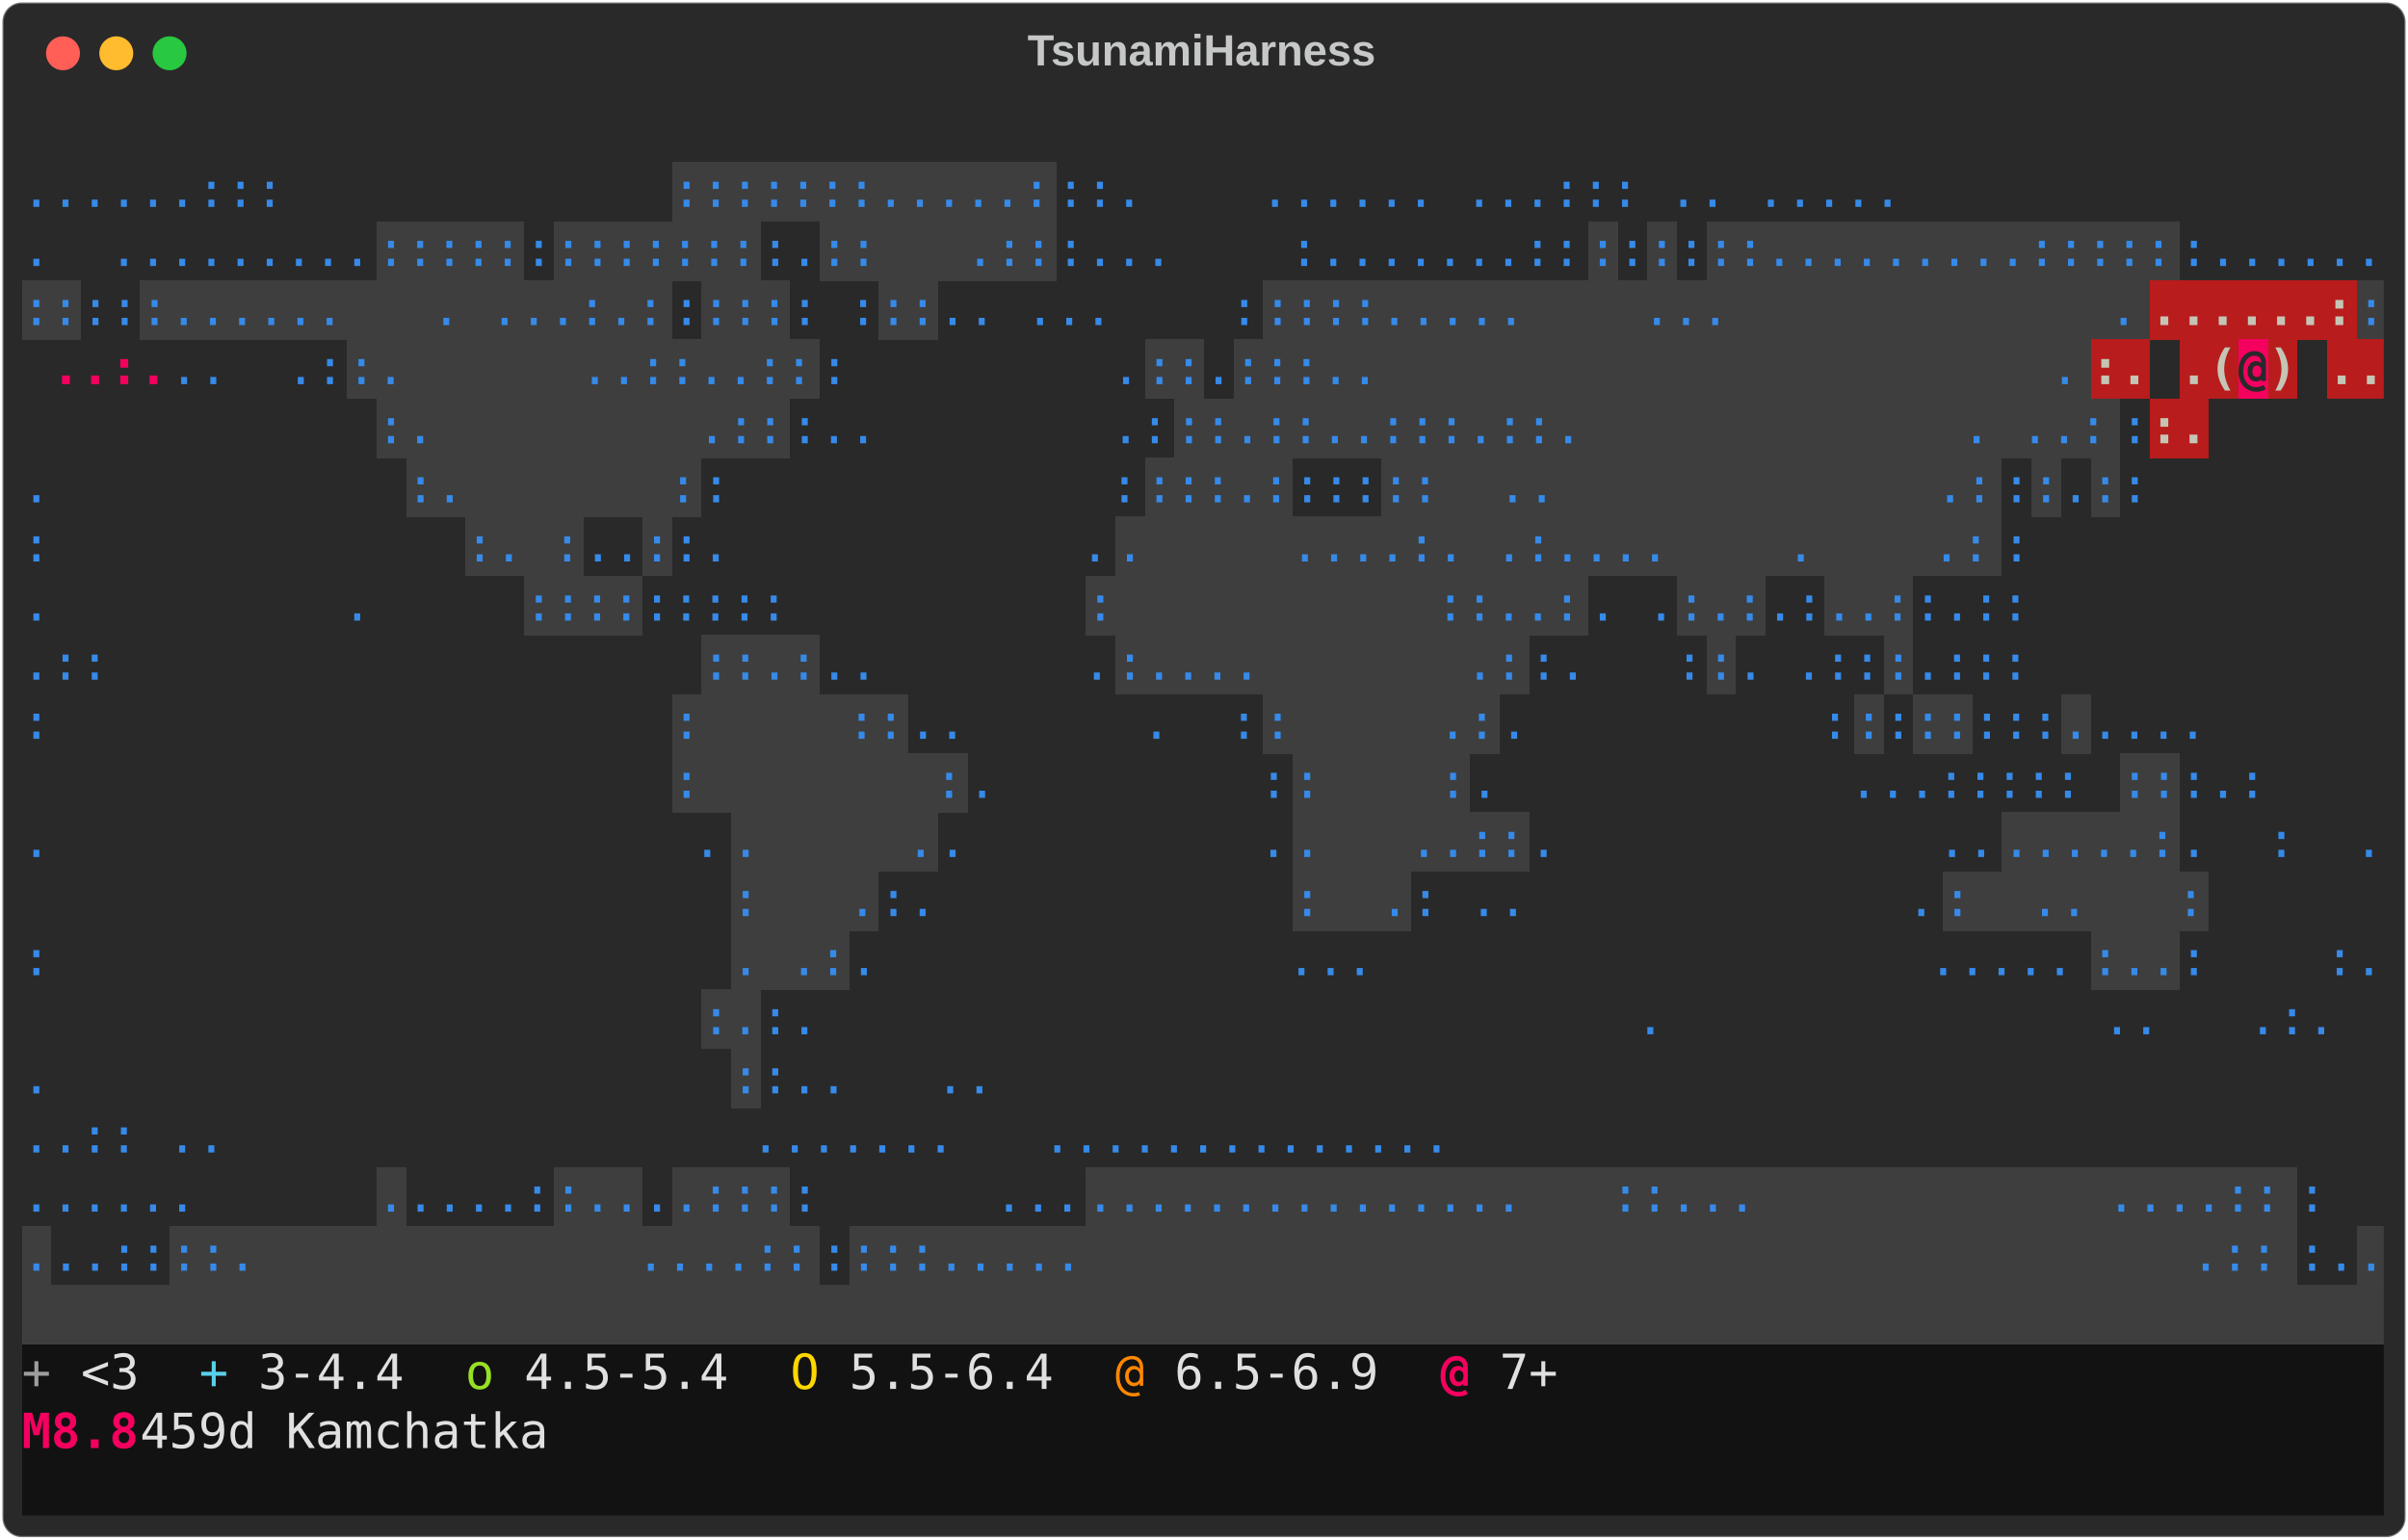
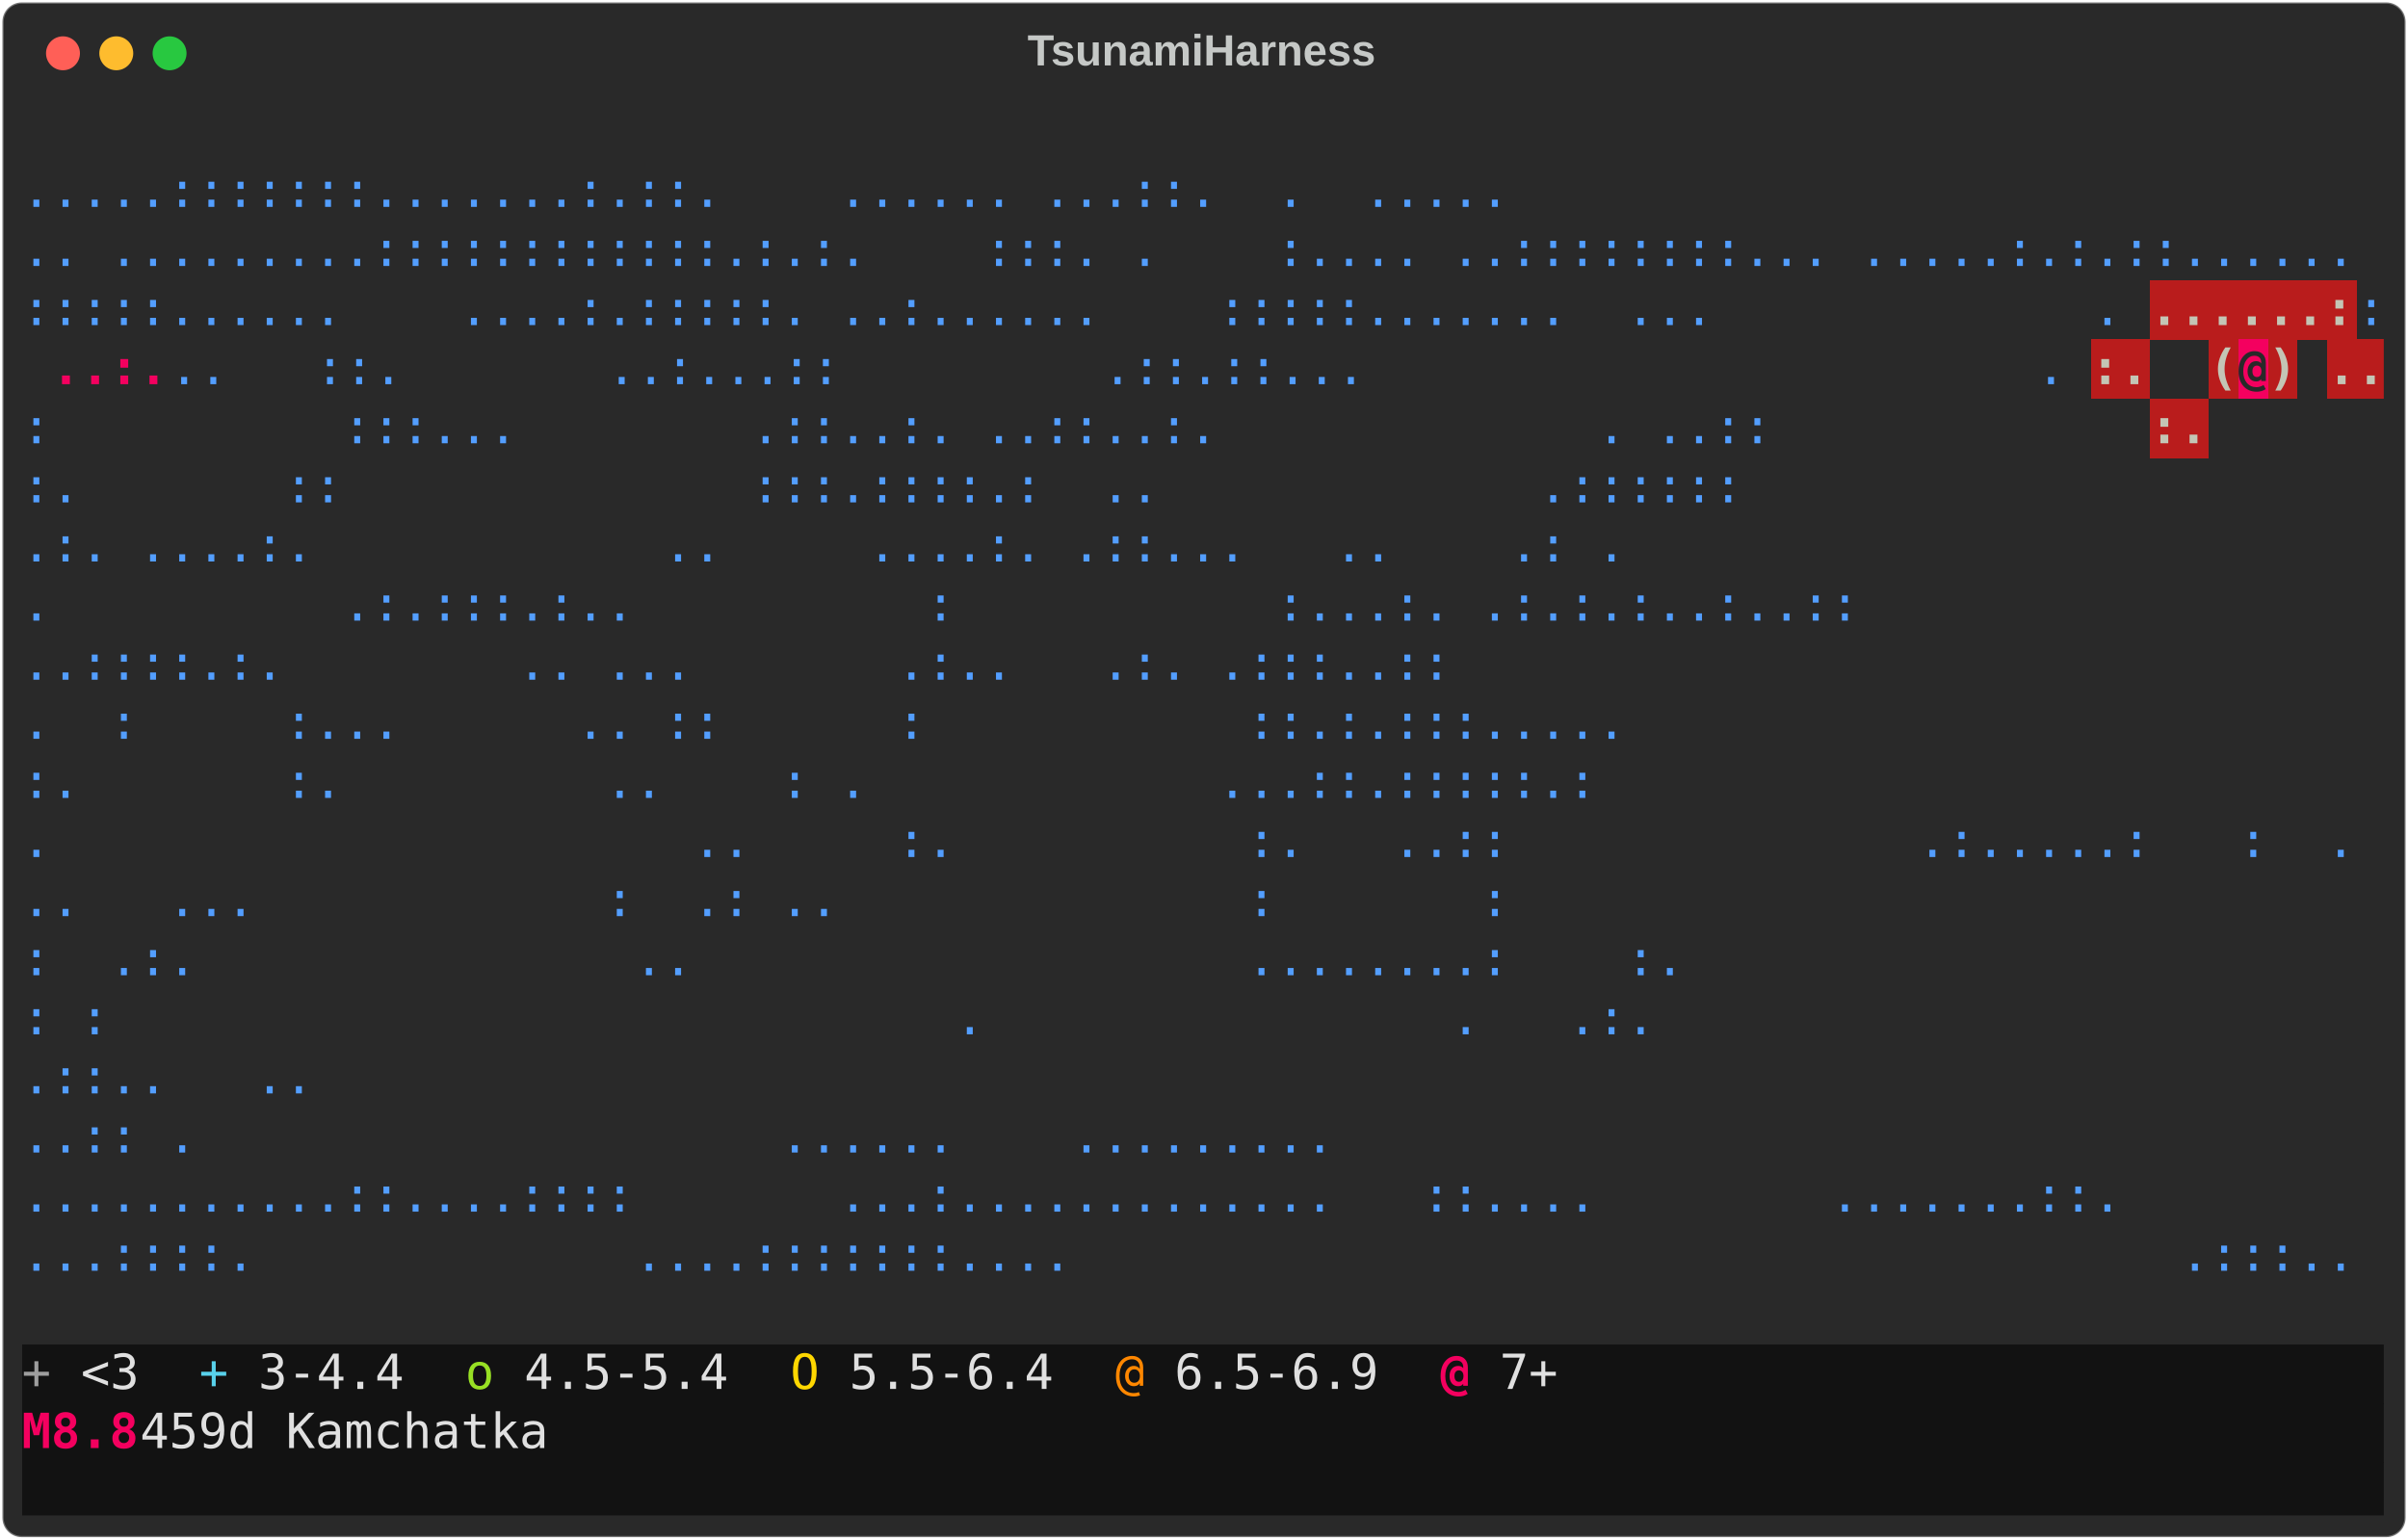
<svg xmlns="http://www.w3.org/2000/svg" class="rich-terminal" viewBox="0 0 994 635.6">
  <style>

    @font-face {
        font-family: "Fira Code";
        src: local("FiraCode-Regular"),
                url("https://cdnjs.cloudflare.com/ajax/libs/firacode/6.2.0/woff2/FiraCode-Regular.woff2") format("woff2"),
                url("https://cdnjs.cloudflare.com/ajax/libs/firacode/6.2.0/woff/FiraCode-Regular.woff") format("woff");
        font-style: normal;
        font-weight: 400;
    }
    @font-face {
        font-family: "Fira Code";
        src: local("FiraCode-Bold"),
                url("https://cdnjs.cloudflare.com/ajax/libs/firacode/6.2.0/woff2/FiraCode-Bold.woff2") format("woff2"),
                url("https://cdnjs.cloudflare.com/ajax/libs/firacode/6.2.0/woff/FiraCode-Bold.woff") format("woff");
        font-style: bold;
        font-weight: 700;
    }

    .terminal-matrix {
        font-family: Fira Code, monospace;
        font-size: 20px;
        line-height: 24.4px;
        font-variant-east-asian: full-width;
    }

    .terminal-title {
        font-size: 18px;
        font-weight: bold;
        font-family: arial;
    }

-     .terminal-r1 { fill: #368ae9 }
+     .terminal-r1 { fill: #539eff }
.terminal-r2 { fill: #c5c8c6 }
.terminal-r3 { fill: #c4c5b5;font-weight: bold }
.terminal-r4 { fill: #f4005f;font-weight: bold }
.terminal-r5 { fill: #292929;font-weight: bold }
.terminal-r6 { fill: #9e9e9e }
.terminal-r7 { fill: #e0e0e0 }
.terminal-r8 { fill: #58d1eb }
.terminal-r9 { fill: #98e024 }
.terminal-r10 { fill: #ffd700 }
.terminal-r11 { fill: #ff8700 }
    </style>
  <defs>
    <clipPath id="terminal-clip-terminal">
      <rect x="0" y="0" width="975.0" height="584.6" />
    </clipPath>
    <clipPath id="terminal-line-0">
      <rect x="0" y="1.5" width="976" height="24.65" />
    </clipPath>
    <clipPath id="terminal-line-1">
      <rect x="0" y="25.9" width="976" height="24.65" />
    </clipPath>
    <clipPath id="terminal-line-2">
      <rect x="0" y="50.3" width="976" height="24.65" />
    </clipPath>
    <clipPath id="terminal-line-3">
      <rect x="0" y="74.7" width="976" height="24.65" />
    </clipPath>
    <clipPath id="terminal-line-4">
      <rect x="0" y="99.1" width="976" height="24.65" />
    </clipPath>
    <clipPath id="terminal-line-5">
      <rect x="0" y="123.5" width="976" height="24.65" />
    </clipPath>
    <clipPath id="terminal-line-6">
      <rect x="0" y="147.9" width="976" height="24.65" />
    </clipPath>
    <clipPath id="terminal-line-7">
      <rect x="0" y="172.3" width="976" height="24.65" />
    </clipPath>
    <clipPath id="terminal-line-8">
      <rect x="0" y="196.7" width="976" height="24.65" />
    </clipPath>
    <clipPath id="terminal-line-9">
      <rect x="0" y="221.1" width="976" height="24.65" />
    </clipPath>
    <clipPath id="terminal-line-10">
      <rect x="0" y="245.5" width="976" height="24.65" />
    </clipPath>
    <clipPath id="terminal-line-11">
      <rect x="0" y="269.9" width="976" height="24.65" />
    </clipPath>
    <clipPath id="terminal-line-12">
      <rect x="0" y="294.3" width="976" height="24.65" />
    </clipPath>
    <clipPath id="terminal-line-13">
      <rect x="0" y="318.7" width="976" height="24.65" />
    </clipPath>
    <clipPath id="terminal-line-14">
      <rect x="0" y="343.1" width="976" height="24.65" />
    </clipPath>
    <clipPath id="terminal-line-15">
      <rect x="0" y="367.5" width="976" height="24.65" />
    </clipPath>
    <clipPath id="terminal-line-16">
      <rect x="0" y="391.9" width="976" height="24.65" />
    </clipPath>
    <clipPath id="terminal-line-17">
      <rect x="0" y="416.3" width="976" height="24.65" />
    </clipPath>
    <clipPath id="terminal-line-18">
      <rect x="0" y="440.7" width="976" height="24.65" />
    </clipPath>
    <clipPath id="terminal-line-19">
      <rect x="0" y="465.1" width="976" height="24.65" />
    </clipPath>
    <clipPath id="terminal-line-20">
      <rect x="0" y="489.5" width="976" height="24.65" />
    </clipPath>
    <clipPath id="terminal-line-21">
      <rect x="0" y="513.9" width="976" height="24.65" />
    </clipPath>
    <clipPath id="terminal-line-22">
      <rect x="0" y="538.3" width="976" height="24.65" />
    </clipPath>
  </defs>
  <rect fill="#292929" stroke="rgba(255,255,255,0.35)" stroke-width="1" x="1" y="1" width="992" height="633.6" rx="8" />
  <text class="terminal-title" fill="#c5c8c6" text-anchor="middle" x="496" y="27">TsunamiHarness</text>
  <g transform="translate(26,22)">
    <circle cx="0" cy="0" r="7" fill="#ff5f57" />
    <circle cx="22" cy="0" r="7" fill="#febc2e" />
    <circle cx="44" cy="0" r="7" fill="#28c840" />
  </g>
  <g transform="translate(9, 41)" clip-path="url(#terminal-clip-terminal)">
-     <rect fill="#3e3e3e" x="268.4" y="25.9" width="158.6" height="24.65" shape-rendering="crispEdges" />
-     <rect fill="#3e3e3e" x="146.4" y="50.3" width="61" height="24.65" shape-rendering="crispEdges" />
-     <rect fill="#3e3e3e" x="219.6" y="50.3" width="85.4" height="24.65" shape-rendering="crispEdges" />
-     <rect fill="#3e3e3e" x="329.4" y="50.3" width="97.6" height="24.65" shape-rendering="crispEdges" />
-     <rect fill="#3e3e3e" x="646.6" y="50.3" width="12.2" height="24.65" shape-rendering="crispEdges" />
-     <rect fill="#3e3e3e" x="671" y="50.3" width="12.2" height="24.65" shape-rendering="crispEdges" />
-     <rect fill="#3e3e3e" x="695.4" y="50.3" width="195.2" height="24.65" shape-rendering="crispEdges" />
-     <rect fill="#3e3e3e" x="0" y="74.7" width="24.4" height="24.65" shape-rendering="crispEdges" />
-     <rect fill="#3e3e3e" x="48.8" y="74.7" width="219.6" height="24.65" shape-rendering="crispEdges" />
-     <rect fill="#3e3e3e" x="280.6" y="74.7" width="36.6" height="24.65" shape-rendering="crispEdges" />
-     <rect fill="#3e3e3e" x="353.8" y="74.7" width="24.4" height="24.65" shape-rendering="crispEdges" />
-     <rect fill="#3e3e3e" x="512.4" y="74.7" width="366" height="24.65" shape-rendering="crispEdges" />
    <rect fill="#b91c1c" x="878.4" y="74.7" width="85.4" height="24.65" shape-rendering="crispEdges" />
-     <rect fill="#3e3e3e" x="963.8" y="74.7" width="12.2" height="24.65" shape-rendering="crispEdges" />
-     <rect fill="#3e3e3e" x="134.2" y="99.1" width="195.2" height="24.65" shape-rendering="crispEdges" />
-     <rect fill="#3e3e3e" x="463.6" y="99.1" width="24.4" height="24.65" shape-rendering="crispEdges" />
-     <rect fill="#3e3e3e" x="500.2" y="99.1" width="353.8" height="24.65" shape-rendering="crispEdges" />
    <rect fill="#b91c1c" x="854" y="99.1" width="24.4" height="24.65" shape-rendering="crispEdges" />
-     <rect fill="#b91c1c" x="890.6" y="99.1" width="24.4" height="24.65" shape-rendering="crispEdges" />
+     <rect fill="#b91c1c" x="902.8" y="99.1" width="12.2" height="24.65" shape-rendering="crispEdges" />
    <rect fill="#f4005f" x="915" y="99.1" width="12.2" height="24.65" shape-rendering="crispEdges" />
    <rect fill="#b91c1c" x="927.2" y="99.1" width="12.2" height="24.65" shape-rendering="crispEdges" />
    <rect fill="#b91c1c" x="951.6" y="99.1" width="24.4" height="24.65" shape-rendering="crispEdges" />
-     <rect fill="#3e3e3e" x="146.4" y="123.5" width="170.8" height="24.65" shape-rendering="crispEdges" />
-     <rect fill="#3e3e3e" x="475.8" y="123.5" width="390.4" height="24.65" shape-rendering="crispEdges" />
    <rect fill="#b91c1c" x="878.4" y="123.5" width="24.4" height="24.65" shape-rendering="crispEdges" />
-     <rect fill="#3e3e3e" x="158.6" y="147.9" width="122" height="24.65" shape-rendering="crispEdges" />
-     <rect fill="#3e3e3e" x="463.6" y="147.9" width="61" height="24.65" shape-rendering="crispEdges" />
-     <rect fill="#3e3e3e" x="561.2" y="147.9" width="256.2" height="24.65" shape-rendering="crispEdges" />
-     <rect fill="#3e3e3e" x="829.6" y="147.9" width="12.2" height="24.65" shape-rendering="crispEdges" />
-     <rect fill="#3e3e3e" x="854" y="147.9" width="12.2" height="24.65" shape-rendering="crispEdges" />
-     <rect fill="#3e3e3e" x="183" y="172.3" width="48.8" height="24.65" shape-rendering="crispEdges" />
-     <rect fill="#3e3e3e" x="256.2" y="172.3" width="12.2" height="24.65" shape-rendering="crispEdges" />
-     <rect fill="#3e3e3e" x="451.4" y="172.3" width="366" height="24.65" shape-rendering="crispEdges" />
-     <rect fill="#3e3e3e" x="207.4" y="196.7" width="48.8" height="24.65" shape-rendering="crispEdges" />
-     <rect fill="#3e3e3e" x="439.2" y="196.7" width="207.4" height="24.65" shape-rendering="crispEdges" />
-     <rect fill="#3e3e3e" x="683.2" y="196.7" width="36.6" height="24.65" shape-rendering="crispEdges" />
-     <rect fill="#3e3e3e" x="744.2" y="196.7" width="36.6" height="24.65" shape-rendering="crispEdges" />
-     <rect fill="#3e3e3e" x="280.6" y="221.1" width="48.8" height="24.65" shape-rendering="crispEdges" />
-     <rect fill="#3e3e3e" x="451.4" y="221.1" width="170.8" height="24.65" shape-rendering="crispEdges" />
-     <rect fill="#3e3e3e" x="695.4" y="221.1" width="12.2" height="24.65" shape-rendering="crispEdges" />
-     <rect fill="#3e3e3e" x="768.6" y="221.1" width="12.2" height="24.65" shape-rendering="crispEdges" />
-     <rect fill="#3e3e3e" x="268.4" y="245.5" width="97.6" height="24.65" shape-rendering="crispEdges" />
-     <rect fill="#3e3e3e" x="512.4" y="245.5" width="97.6" height="24.65" shape-rendering="crispEdges" />
-     <rect fill="#3e3e3e" x="756.4" y="245.5" width="12.2" height="24.65" shape-rendering="crispEdges" />
-     <rect fill="#3e3e3e" x="780.8" y="245.5" width="24.4" height="24.65" shape-rendering="crispEdges" />
-     <rect fill="#3e3e3e" x="841.8" y="245.5" width="12.2" height="24.65" shape-rendering="crispEdges" />
-     <rect fill="#3e3e3e" x="268.4" y="269.9" width="122" height="24.65" shape-rendering="crispEdges" />
-     <rect fill="#3e3e3e" x="524.6" y="269.9" width="73.2" height="24.65" shape-rendering="crispEdges" />
-     <rect fill="#3e3e3e" x="866.2" y="269.9" width="24.4" height="24.65" shape-rendering="crispEdges" />
-     <rect fill="#3e3e3e" x="292.8" y="294.3" width="85.4" height="24.65" shape-rendering="crispEdges" />
-     <rect fill="#3e3e3e" x="524.6" y="294.3" width="97.6" height="24.65" shape-rendering="crispEdges" />
-     <rect fill="#3e3e3e" x="817.4" y="294.3" width="73.2" height="24.65" shape-rendering="crispEdges" />
-     <rect fill="#3e3e3e" x="292.8" y="318.7" width="61" height="24.65" shape-rendering="crispEdges" />
-     <rect fill="#3e3e3e" x="524.6" y="318.7" width="48.8" height="24.65" shape-rendering="crispEdges" />
-     <rect fill="#3e3e3e" x="793" y="318.7" width="109.8" height="24.65" shape-rendering="crispEdges" />
-     <rect fill="#3e3e3e" x="292.8" y="343.1" width="48.8" height="24.65" shape-rendering="crispEdges" />
-     <rect fill="#3e3e3e" x="854" y="343.1" width="36.6" height="24.65" shape-rendering="crispEdges" />
-     <rect fill="#3e3e3e" x="280.6" y="367.5" width="24.4" height="24.65" shape-rendering="crispEdges" />
-     <rect fill="#3e3e3e" x="292.8" y="391.9" width="12.2" height="24.65" shape-rendering="crispEdges" />
-     <rect fill="#3e3e3e" x="146.4" y="440.7" width="12.2" height="24.65" shape-rendering="crispEdges" />
-     <rect fill="#3e3e3e" x="219.6" y="440.7" width="36.6" height="24.65" shape-rendering="crispEdges" />
-     <rect fill="#3e3e3e" x="268.4" y="440.7" width="48.8" height="24.65" shape-rendering="crispEdges" />
-     <rect fill="#3e3e3e" x="439.2" y="440.7" width="500.2" height="24.65" shape-rendering="crispEdges" />
-     <rect fill="#3e3e3e" x="0" y="465.1" width="12.2" height="24.65" shape-rendering="crispEdges" />
-     <rect fill="#3e3e3e" x="61" y="465.1" width="268.4" height="24.65" shape-rendering="crispEdges" />
-     <rect fill="#3e3e3e" x="341.6" y="465.1" width="597.8" height="24.65" shape-rendering="crispEdges" />
-     <rect fill="#3e3e3e" x="963.8" y="465.1" width="12.2" height="24.65" shape-rendering="crispEdges" />
-     <rect fill="#3e3e3e" x="0" y="489.5" width="976" height="24.65" shape-rendering="crispEdges" />
    <rect fill="#121212" x="0" y="513.9" width="24.4" height="24.65" shape-rendering="crispEdges" />
    <rect fill="#121212" x="24.4" y="513.9" width="48.8" height="24.65" shape-rendering="crispEdges" />
    <rect fill="#121212" x="73.2" y="513.9" width="24.4" height="24.65" shape-rendering="crispEdges" />
    <rect fill="#121212" x="97.6" y="513.9" width="85.4" height="24.65" shape-rendering="crispEdges" />
    <rect fill="#121212" x="183" y="513.9" width="24.4" height="24.65" shape-rendering="crispEdges" />
    <rect fill="#121212" x="207.4" y="513.9" width="109.8" height="24.65" shape-rendering="crispEdges" />
    <rect fill="#121212" x="317.2" y="513.9" width="24.4" height="24.65" shape-rendering="crispEdges" />
    <rect fill="#121212" x="341.6" y="513.9" width="109.8" height="24.65" shape-rendering="crispEdges" />
    <rect fill="#121212" x="451.4" y="513.9" width="24.4" height="24.65" shape-rendering="crispEdges" />
    <rect fill="#121212" x="475.8" y="513.9" width="109.8" height="24.65" shape-rendering="crispEdges" />
    <rect fill="#121212" x="585.6" y="513.9" width="24.4" height="24.65" shape-rendering="crispEdges" />
    <rect fill="#121212" x="610" y="513.9" width="366" height="24.65" shape-rendering="crispEdges" />
    <rect fill="#121212" x="0" y="538.3" width="48.8" height="24.65" shape-rendering="crispEdges" />
    <rect fill="#121212" x="48.8" y="538.3" width="927.2" height="24.65" shape-rendering="crispEdges" />
    <rect fill="#121212" x="0" y="562.7" width="976" height="24.65" shape-rendering="crispEdges" />
    <g class="terminal-matrix">
      <text class="terminal-r2" x="976" y="20" textLength="12.2" clip-path="url(#terminal-line-0)">
</text>
-       <text class="terminal-r1" x="0" y="44.4" textLength="268.4" clip-path="url(#terminal-line-1)">             ......:::</text>
-       <text class="terminal-r1" x="268.4" y="44.4" textLength="158.6" clip-path="url(#terminal-line-1)">:::::::.....:</text>
-       <text class="terminal-r1" x="427" y="44.4" textLength="549" clip-path="url(#terminal-line-1)">::.    ...... ...::: .. .....                </text>
+       <text class="terminal-r1" x="0" y="44.4" textLength="976" clip-path="url(#terminal-line-1)">              .....:::::::.......:.::.    ...... ...::.  .  .....               </text>
      <text class="terminal-r2" x="976" y="44.4" textLength="12.2" clip-path="url(#terminal-line-1)">
</text>
-       <text class="terminal-r1" x="0" y="68.8" textLength="146.4" clip-path="url(#terminal-line-2)">.  .........</text>
-       <text class="terminal-r1" x="146.4" y="68.8" textLength="61" clip-path="url(#terminal-line-2)">:::::</text>
-       <text class="terminal-r1" x="207.4" y="68.8" textLength="12.2" clip-path="url(#terminal-line-2)">:</text>
-       <text class="terminal-r1" x="219.6" y="68.8" textLength="85.4" clip-path="url(#terminal-line-2)">:::::::</text>
-       <text class="terminal-r1" x="305" y="68.8" textLength="24.4" clip-path="url(#terminal-line-2)">:.</text>
-       <text class="terminal-r1" x="329.4" y="68.8" textLength="97.6" clip-path="url(#terminal-line-2)">::   .::</text>
-       <text class="terminal-r1" x="427" y="68.8" textLength="219.6" clip-path="url(#terminal-line-2)">:...    :.......::</text>
-       <text class="terminal-r1" x="646.6" y="68.8" textLength="12.2" clip-path="url(#terminal-line-2)">:</text>
-       <text class="terminal-r1" x="658.8" y="68.8" textLength="12.2" clip-path="url(#terminal-line-2)">:</text>
-       <text class="terminal-r1" x="671" y="68.8" textLength="12.2" clip-path="url(#terminal-line-2)">:</text>
-       <text class="terminal-r1" x="683.2" y="68.8" textLength="12.2" clip-path="url(#terminal-line-2)">:</text>
-       <text class="terminal-r1" x="695.4" y="68.8" textLength="195.2" clip-path="url(#terminal-line-2)">::.........:::::</text>
-       <text class="terminal-r1" x="890.6" y="68.8" textLength="85.4" clip-path="url(#terminal-line-2)">:......</text>
+       <text class="terminal-r1" x="0" y="68.8" textLength="976" clip-path="url(#terminal-line-2)">.. .........::::::::::::.:.:.    :::. .    :.... ..::::::::... .....:.:.::......</text>
      <text class="terminal-r2" x="976" y="68.8" textLength="12.2" clip-path="url(#terminal-line-2)">
</text>
-       <text class="terminal-r1" x="0" y="93.2" textLength="24.4" clip-path="url(#terminal-line-3)">::</text>
-       <text class="terminal-r1" x="24.4" y="93.2" textLength="24.4" clip-path="url(#terminal-line-3)">::</text>
-       <text class="terminal-r1" x="48.8" y="93.2" textLength="219.6" clip-path="url(#terminal-line-3)">:......   . ...:.:</text>
-       <text class="terminal-r1" x="268.4" y="93.2" textLength="12.2" clip-path="url(#terminal-line-3)">:</text>
-       <text class="terminal-r1" x="280.6" y="93.2" textLength="36.6" clip-path="url(#terminal-line-3)">:::</text>
-       <text class="terminal-r1" x="317.2" y="93.2" textLength="36.6" clip-path="url(#terminal-line-3)">: :</text>
-       <text class="terminal-r1" x="353.8" y="93.2" textLength="24.4" clip-path="url(#terminal-line-3)">::</text>
-       <text class="terminal-r1" x="378.2" y="93.2" textLength="134.2" clip-path="url(#terminal-line-3)">.. ...    :</text>
-       <text class="terminal-r1" x="512.4" y="93.2" textLength="366" clip-path="url(#terminal-line-3)">::::.....    ...             .</text>
+       <text class="terminal-r1" x="0" y="93.2" textLength="878.4" clip-path="url(#terminal-line-3)">:::::......    ....:.:::::. ..:......    :::::.......  ...             .</text>
      <text class="terminal-r3" x="878.4" y="93.2" textLength="85.4" clip-path="url(#terminal-line-3)">......:</text>
      <text class="terminal-r1" x="963.8" y="93.2" textLength="12.2" clip-path="url(#terminal-line-3)">:</text>
      <text class="terminal-r2" x="976" y="93.2" textLength="12.2" clip-path="url(#terminal-line-3)">
</text>
      <text class="terminal-r4" x="12.2" y="117.6" textLength="48.8" clip-path="url(#terminal-line-4)">..:.</text>
-       <text class="terminal-r1" x="61" y="117.6" textLength="73.2" clip-path="url(#terminal-line-4)">..  .:</text>
-       <text class="terminal-r1" x="134.2" y="117.6" textLength="195.2" clip-path="url(#terminal-line-4)">:.      ..::..::</text>
-       <text class="terminal-r1" x="329.4" y="117.6" textLength="134.2" clip-path="url(#terminal-line-4)">:         .</text>
-       <text class="terminal-r1" x="463.6" y="117.6" textLength="24.4" clip-path="url(#terminal-line-4)">::</text>
-       <text class="terminal-r1" x="488" y="117.6" textLength="12.2" clip-path="url(#terminal-line-4)">.</text>
-       <text class="terminal-r1" x="500.2" y="117.6" textLength="353.8" clip-path="url(#terminal-line-4)">:::..                       .</text>
+       <text class="terminal-r1" x="61" y="117.6" textLength="793" clip-path="url(#terminal-line-4)">..   ::.       ..:...::         .::.::...                       .</text>
      <text class="terminal-r3" x="854" y="117.6" textLength="24.4" clip-path="url(#terminal-line-4)">:.</text>
-       <text class="terminal-r3" x="890.6" y="117.6" textLength="24.4" clip-path="url(#terminal-line-4)">.(</text>
+       <text class="terminal-r3" x="902.8" y="117.6" textLength="12.2" clip-path="url(#terminal-line-4)">(</text>
      <text class="terminal-r5" x="915" y="117.6" textLength="12.2" clip-path="url(#terminal-line-4)">@</text>
      <text class="terminal-r3" x="927.2" y="117.6" textLength="12.2" clip-path="url(#terminal-line-4)">)</text>
      <text class="terminal-r3" x="951.6" y="117.6" textLength="24.4" clip-path="url(#terminal-line-4)">..</text>
      <text class="terminal-r2" x="976" y="117.6" textLength="12.2" clip-path="url(#terminal-line-4)">
</text>
-       <text class="terminal-r1" x="146.4" y="142" textLength="170.8" clip-path="url(#terminal-line-5)">:.         .::</text>
-       <text class="terminal-r1" x="317.2" y="142" textLength="158.6" clip-path="url(#terminal-line-5)">:..        .:</text>
-       <text class="terminal-r1" x="475.8" y="142" textLength="390.4" clip-path="url(#terminal-line-5)">::.::..:::.::.             . ..:</text>
-       <text class="terminal-r1" x="866.2" y="142" textLength="12.2" clip-path="url(#terminal-line-5)">:</text>
+       <text class="terminal-r1" x="0" y="142" textLength="878.4" clip-path="url(#terminal-line-5)">            :          :::...        .::..:. ..::..:.             . ..::</text>
      <text class="terminal-r3" x="878.4" y="142" textLength="24.4" clip-path="url(#terminal-line-5)">:.</text>
      <text class="terminal-r2" x="976" y="142" textLength="12.2" clip-path="url(#terminal-line-5)">
</text>
-       <text class="terminal-r1" x="0" y="166.4" textLength="158.6" clip-path="url(#terminal-line-6)">            .</text>
-       <text class="terminal-r1" x="158.6" y="166.4" textLength="122" clip-path="url(#terminal-line-6)">:.       :</text>
-       <text class="terminal-r1" x="280.6" y="166.4" textLength="183" clip-path="url(#terminal-line-6)">:             :</text>
-       <text class="terminal-r1" x="463.6" y="166.4" textLength="61" clip-path="url(#terminal-line-6)">:::.:</text>
-       <text class="terminal-r1" x="524.6" y="166.4" textLength="36.6" clip-path="url(#terminal-line-6)">:::</text>
-       <text class="terminal-r1" x="561.2" y="166.4" textLength="256.2" clip-path="url(#terminal-line-6)">::  ..             .:</text>
-       <text class="terminal-r1" x="817.4" y="166.4" textLength="12.2" clip-path="url(#terminal-line-6)">:</text>
-       <text class="terminal-r1" x="829.6" y="166.4" textLength="12.2" clip-path="url(#terminal-line-6)">:</text>
-       <text class="terminal-r1" x="841.8" y="166.4" textLength="12.2" clip-path="url(#terminal-line-6)">.</text>
-       <text class="terminal-r1" x="854" y="166.4" textLength="12.2" clip-path="url(#terminal-line-6)">:</text>
-       <text class="terminal-r1" x="866.2" y="166.4" textLength="109.8" clip-path="url(#terminal-line-6)">:        </text>
+       <text class="terminal-r1" x="0" y="166.4" textLength="976" clip-path="url(#terminal-line-6)">             :.       ::              :::.::::.:  ..             .::::::        </text>
      <text class="terminal-r2" x="976" y="166.4" textLength="12.2" clip-path="url(#terminal-line-6)">
</text>
-       <text class="terminal-r1" x="0" y="190.8" textLength="183" clip-path="url(#terminal-line-7)">              :</text>
-       <text class="terminal-r1" x="183" y="190.8" textLength="48.8" clip-path="url(#terminal-line-7)">:. :</text>
-       <text class="terminal-r1" x="231.8" y="190.8" textLength="24.4" clip-path="url(#terminal-line-7)">..</text>
-       <text class="terminal-r1" x="256.2" y="190.8" textLength="12.2" clip-path="url(#terminal-line-7)">:</text>
-       <text class="terminal-r1" x="268.4" y="190.8" textLength="183" clip-path="url(#terminal-line-7)">:.            .</text>
-       <text class="terminal-r1" x="451.4" y="190.8" textLength="366" clip-path="url(#terminal-line-7)">.     ....:. .:....    .    .:</text>
-       <text class="terminal-r1" x="817.4" y="190.8" textLength="158.6" clip-path="url(#terminal-line-7)"> :           </text>
+       <text class="terminal-r1" x="0" y="190.8" textLength="976" clip-path="url(#terminal-line-7)">              .:. ....:.            ..     ....:. .::...   ..    .: .           </text>
      <text class="terminal-r2" x="976" y="190.8" textLength="12.2" clip-path="url(#terminal-line-7)">
</text>
-       <text class="terminal-r1" x="0" y="215.2" textLength="207.4" clip-path="url(#terminal-line-8)">     .          .</text>
-       <text class="terminal-r1" x="207.4" y="215.2" textLength="48.8" clip-path="url(#terminal-line-8)">::::</text>
-       <text class="terminal-r1" x="256.2" y="215.2" textLength="183" clip-path="url(#terminal-line-8)">:::::          </text>
-       <text class="terminal-r1" x="439.2" y="215.2" textLength="207.4" clip-path="url(#terminal-line-8)">:           ::..:</text>
-       <text class="terminal-r1" x="646.6" y="215.2" textLength="36.6" clip-path="url(#terminal-line-8)">. .</text>
-       <text class="terminal-r1" x="683.2" y="215.2" textLength="36.6" clip-path="url(#terminal-line-8)">:.:</text>
-       <text class="terminal-r1" x="719.8" y="215.2" textLength="24.4" clip-path="url(#terminal-line-8)">.:</text>
-       <text class="terminal-r1" x="744.2" y="215.2" textLength="36.6" clip-path="url(#terminal-line-8)">..:</text>
-       <text class="terminal-r1" x="780.8" y="215.2" textLength="195.2" clip-path="url(#terminal-line-8)">:.::            </text>
+       <text class="terminal-r1" x="0" y="215.2" textLength="976" clip-path="url(#terminal-line-8)">     .          .:.:::.:..          :           :...:. .:.:.:..:..::            </text>
      <text class="terminal-r2" x="976" y="215.2" textLength="12.2" clip-path="url(#terminal-line-8)">
</text>
-       <text class="terminal-r1" x="0" y="239.6" textLength="280.6" clip-path="url(#terminal-line-9)">                    .::</text>
-       <text class="terminal-r1" x="280.6" y="239.6" textLength="48.8" clip-path="url(#terminal-line-9)">::.:</text>
-       <text class="terminal-r1" x="329.4" y="239.6" textLength="122" clip-path="url(#terminal-line-9)">..       .</text>
-       <text class="terminal-r1" x="451.4" y="239.6" textLength="170.8" clip-path="url(#terminal-line-9)">:....       .:</text>
-       <text class="terminal-r1" x="622.2" y="239.6" textLength="73.2" clip-path="url(#terminal-line-9)">:.   :</text>
-       <text class="terminal-r1" x="695.4" y="239.6" textLength="12.2" clip-path="url(#terminal-line-9)">:</text>
-       <text class="terminal-r1" x="707.6" y="239.6" textLength="61" clip-path="url(#terminal-line-9)">. .::</text>
-       <text class="terminal-r1" x="768.6" y="239.6" textLength="12.2" clip-path="url(#terminal-line-9)">:</text>
-       <text class="terminal-r1" x="780.8" y="239.6" textLength="195.2" clip-path="url(#terminal-line-9)">.:::            </text>
+       <text class="terminal-r1" x="0" y="239.6" textLength="976" clip-path="url(#terminal-line-9)">                   ..::::.:.        .. ...       .:..   .:. .:::..::            </text>
      <text class="terminal-r2" x="976" y="239.6" textLength="12.2" clip-path="url(#terminal-line-9)">
</text>
-       <text class="terminal-r1" x="0" y="264" textLength="268.4" clip-path="url(#terminal-line-10)">                   :  </text>
-       <text class="terminal-r1" x="268.4" y="264" textLength="97.6" clip-path="url(#terminal-line-10)">:     ::</text>
-       <text class="terminal-r1" x="366" y="264" textLength="146.4" clip-path="url(#terminal-line-10)">..      .  :</text>
-       <text class="terminal-r1" x="512.4" y="264" textLength="97.6" clip-path="url(#terminal-line-10)">:     .:</text>
-       <text class="terminal-r1" x="610" y="264" textLength="146.4" clip-path="url(#terminal-line-10)">.          :</text>
-       <text class="terminal-r1" x="756.4" y="264" textLength="12.2" clip-path="url(#terminal-line-10)">:</text>
-       <text class="terminal-r1" x="768.6" y="264" textLength="12.2" clip-path="url(#terminal-line-10)">:</text>
-       <text class="terminal-r1" x="780.8" y="264" textLength="24.4" clip-path="url(#terminal-line-10)">::</text>
-       <text class="terminal-r1" x="805.2" y="264" textLength="36.6" clip-path="url(#terminal-line-10)">:::</text>
-       <text class="terminal-r1" x="841.8" y="264" textLength="12.2" clip-path="url(#terminal-line-10)">.</text>
-       <text class="terminal-r1" x="854" y="264" textLength="122" clip-path="url(#terminal-line-10)">....      </text>
+       <text class="terminal-r1" x="0" y="264" textLength="976" clip-path="url(#terminal-line-10)">                   .  :     :...      .. ::      :           ::.:.:::.....      </text>
      <text class="terminal-r2" x="976" y="264" textLength="12.2" clip-path="url(#terminal-line-10)">
</text>
-       <text class="terminal-r1" x="268.4" y="288.4" textLength="122" clip-path="url(#terminal-line-11)">:        :</text>
-       <text class="terminal-r1" x="390.4" y="288.4" textLength="134.2" clip-path="url(#terminal-line-11)">.         :</text>
-       <text class="terminal-r1" x="524.6" y="288.4" textLength="73.2" clip-path="url(#terminal-line-11)">:    :</text>
-       <text class="terminal-r1" x="597.8" y="288.4" textLength="268.4" clip-path="url(#terminal-line-11)"> .            ...:::::</text>
-       <text class="terminal-r1" x="866.2" y="288.4" textLength="24.4" clip-path="url(#terminal-line-11)">::</text>
-       <text class="terminal-r1" x="890.6" y="288.4" textLength="85.4" clip-path="url(#terminal-line-11)">:.:    </text>
+       <text class="terminal-r1" x="0" y="288.4" textLength="976" clip-path="url(#terminal-line-11)">                      :.       :.         ..    : .            ...::.:::::.:    </text>
      <text class="terminal-r2" x="976" y="288.4" textLength="12.2" clip-path="url(#terminal-line-11)">
</text>
-       <text class="terminal-r1" x="0" y="312.8" textLength="292.8" clip-path="url(#terminal-line-12)">.                      .</text>
-       <text class="terminal-r1" x="292.8" y="312.8" textLength="85.4" clip-path="url(#terminal-line-12)">.     .</text>
-       <text class="terminal-r1" x="378.2" y="312.8" textLength="146.4" clip-path="url(#terminal-line-12)">.          .</text>
-       <text class="terminal-r1" x="524.6" y="312.8" textLength="97.6" clip-path="url(#terminal-line-12)">.   ..::</text>
-       <text class="terminal-r1" x="622.2" y="312.8" textLength="195.2" clip-path="url(#terminal-line-12)">.             ..</text>
-       <text class="terminal-r1" x="817.4" y="312.8" textLength="73.2" clip-path="url(#terminal-line-12)">.....:</text>
-       <text class="terminal-r1" x="890.6" y="312.8" textLength="85.4" clip-path="url(#terminal-line-12)">.  :  .</text>
+       <text class="terminal-r1" x="0" y="312.8" textLength="976" clip-path="url(#terminal-line-12)">.                      ..     :.          :.   ..::              .:.....:   :  .</text>
      <text class="terminal-r2" x="976" y="312.8" textLength="12.2" clip-path="url(#terminal-line-12)">
</text>
-       <text class="terminal-r1" x="292.8" y="337.2" textLength="61" clip-path="url(#terminal-line-13)">:   .</text>
-       <text class="terminal-r1" x="353.8" y="337.2" textLength="170.8" clip-path="url(#terminal-line-13)">:.            </text>
-       <text class="terminal-r1" x="524.6" y="337.2" textLength="48.8" clip-path="url(#terminal-line-13)">:  .</text>
-       <text class="terminal-r1" x="573.4" y="337.2" textLength="219.6" clip-path="url(#terminal-line-13)">: ..             .</text>
-       <text class="terminal-r1" x="793" y="337.2" textLength="109.8" clip-path="url(#terminal-line-13)">:  ..   :</text>
+       <text class="terminal-r1" x="0" y="337.2" textLength="976" clip-path="url(#terminal-line-13)">                       ..   ...            :  .: ..              :       :      </text>
      <text class="terminal-r2" x="976" y="337.2" textLength="12.2" clip-path="url(#terminal-line-13)">
</text>
-       <text class="terminal-r1" x="0" y="361.6" textLength="292.8" clip-path="url(#terminal-line-14)">                       :</text>
-       <text class="terminal-r1" x="292.8" y="361.6" textLength="48.8" clip-path="url(#terminal-line-14)">. .:</text>
-       <text class="terminal-r1" x="341.6" y="361.6" textLength="512.4" clip-path="url(#terminal-line-14)">.              ...                   .....</text>
-       <text class="terminal-r1" x="854" y="361.6" textLength="36.6" clip-path="url(#terminal-line-14)">:..</text>
-       <text class="terminal-r1" x="890.6" y="361.6" textLength="85.4" clip-path="url(#terminal-line-14)">:    :.</text>
+       <text class="terminal-r1" x="0" y="361.6" textLength="976" clip-path="url(#terminal-line-14)">                       :  .:.               ..                   ........:    :.</text>
      <text class="terminal-r2" x="976" y="361.6" textLength="12.2" clip-path="url(#terminal-line-14)">
</text>
-       <text class="terminal-r1" x="280.6" y="386" textLength="24.4" clip-path="url(#terminal-line-15)">:.</text>
-       <text class="terminal-r1" x="305" y="386" textLength="671" clip-path="url(#terminal-line-15)">:.                            .               ..   .:. </text>
+       <text class="terminal-r1" x="0" y="386" textLength="976" clip-path="url(#terminal-line-15)">                       : :                             .                .   .:. </text>
      <text class="terminal-r2" x="976" y="386" textLength="12.2" clip-path="url(#terminal-line-15)">
</text>
-       <text class="terminal-r1" x="0" y="410.4" textLength="292.8" clip-path="url(#terminal-line-16)">                       .</text>
-       <text class="terminal-r1" x="292.8" y="410.4" textLength="12.2" clip-path="url(#terminal-line-16)">:</text>
-       <text class="terminal-r1" x="305" y="410.4" textLength="671" clip-path="url(#terminal-line-16)">:..   ..                                               </text>
+       <text class="terminal-r1" x="0" y="410.4" textLength="976" clip-path="url(#terminal-line-16)">                       .::..   ..                                               </text>
      <text class="terminal-r2" x="976" y="410.4" textLength="12.2" clip-path="url(#terminal-line-16)">
</text>
-       <text class="terminal-r1" x="0" y="434.8" textLength="976" clip-path="url(#terminal-line-17)">                        ..:: ..                  .......   ..............       </text>
+       <text class="terminal-r1" x="0" y="434.8" textLength="976" clip-path="url(#terminal-line-17)">                        ..:: .                    ......    .........           </text>
      <text class="terminal-r2" x="976" y="434.8" textLength="12.2" clip-path="url(#terminal-line-17)">
</text>
-       <text class="terminal-r1" x="0" y="459.2" textLength="146.4" clip-path="url(#terminal-line-18)">      ......</text>
-       <text class="terminal-r1" x="146.4" y="459.2" textLength="12.2" clip-path="url(#terminal-line-18)">.</text>
-       <text class="terminal-r1" x="158.6" y="459.2" textLength="61" clip-path="url(#terminal-line-18)">....:</text>
-       <text class="terminal-r1" x="219.6" y="459.2" textLength="36.6" clip-path="url(#terminal-line-18)">:..</text>
-       <text class="terminal-r1" x="256.2" y="459.2" textLength="12.2" clip-path="url(#terminal-line-18)">.</text>
-       <text class="terminal-r1" x="268.4" y="459.2" textLength="48.8" clip-path="url(#terminal-line-18)">.:::</text>
-       <text class="terminal-r1" x="317.2" y="459.2" textLength="122" clip-path="url(#terminal-line-18)">:      ...</text>
-       <text class="terminal-r1" x="439.2" y="459.2" textLength="500.2" clip-path="url(#terminal-line-18)">...............   ::...            ....::</text>
-       <text class="terminal-r1" x="939.4" y="459.2" textLength="36.6" clip-path="url(#terminal-line-18)">:  </text>
+       <text class="terminal-r1" x="0" y="459.2" textLength="976" clip-path="url(#terminal-line-18)">      ...........::....::::       ...:.............   ::....        .......::.  </text>
      <text class="terminal-r2" x="976" y="459.2" textLength="12.2" clip-path="url(#terminal-line-18)">
</text>
-       <text class="terminal-r1" x="0" y="483.6" textLength="12.2" clip-path="url(#terminal-line-19)">.</text>
-       <text class="terminal-r1" x="12.2" y="483.6" textLength="48.8" clip-path="url(#terminal-line-19)">..::</text>
-       <text class="terminal-r1" x="61" y="483.6" textLength="268.4" clip-path="url(#terminal-line-19)">::.             ....::</text>
-       <text class="terminal-r1" x="329.4" y="483.6" textLength="12.2" clip-path="url(#terminal-line-19)">:</text>
-       <text class="terminal-r1" x="341.6" y="483.6" textLength="597.8" clip-path="url(#terminal-line-19)">:::.....                                      .::</text>
-       <text class="terminal-r1" x="939.4" y="483.6" textLength="24.4" clip-path="url(#terminal-line-19)">:.</text>
-       <text class="terminal-r1" x="963.8" y="483.6" textLength="12.2" clip-path="url(#terminal-line-19)">.</text>
+       <text class="terminal-r1" x="0" y="483.6" textLength="976" clip-path="url(#terminal-line-19)">...::::.             ....:::::::....                                      .:::..</text>
      <text class="terminal-r2" x="976" y="483.6" textLength="12.2" clip-path="url(#terminal-line-19)">
</text>
      <text class="terminal-r2" x="976" y="508" textLength="12.2" clip-path="url(#terminal-line-20)">
</text>
      <text class="terminal-r6" x="0" y="532.4" textLength="24.4" clip-path="url(#terminal-line-21)">+ </text>
      <text class="terminal-r7" x="24.4" y="532.4" textLength="48.8" clip-path="url(#terminal-line-21)">&lt;3  </text>
      <text class="terminal-r8" x="73.2" y="532.4" textLength="24.4" clip-path="url(#terminal-line-21)">+ </text>
      <text class="terminal-r7" x="97.6" y="532.4" textLength="85.4" clip-path="url(#terminal-line-21)">3-4.4  </text>
      <text class="terminal-r9" x="183" y="532.4" textLength="24.4" clip-path="url(#terminal-line-21)">o </text>
      <text class="terminal-r7" x="207.4" y="532.4" textLength="109.8" clip-path="url(#terminal-line-21)">4.5-5.4  </text>
      <text class="terminal-r10" x="317.2" y="532.4" textLength="24.4" clip-path="url(#terminal-line-21)">O </text>
      <text class="terminal-r7" x="341.6" y="532.4" textLength="109.8" clip-path="url(#terminal-line-21)">5.5-6.4  </text>
      <text class="terminal-r11" x="451.4" y="532.4" textLength="24.4" clip-path="url(#terminal-line-21)">@ </text>
      <text class="terminal-r7" x="475.8" y="532.4" textLength="109.8" clip-path="url(#terminal-line-21)">6.5-6.9  </text>
      <text class="terminal-r4" x="585.6" y="532.4" textLength="24.4" clip-path="url(#terminal-line-21)">@ </text>
      <text class="terminal-r7" x="610" y="532.4" textLength="366" clip-path="url(#terminal-line-21)">7+                            </text>
      <text class="terminal-r2" x="976" y="532.4" textLength="12.2" clip-path="url(#terminal-line-21)">
</text>
      <text class="terminal-r4" x="0" y="556.8" textLength="48.8" clip-path="url(#terminal-line-22)">M8.8</text>
      <text class="terminal-r7" x="48.8" y="556.8" textLength="927.2" clip-path="url(#terminal-line-22)"> 459d Kamchatka                                                             </text>
      <text class="terminal-r2" x="976" y="556.8" textLength="12.2" clip-path="url(#terminal-line-22)">
</text>
    </g>
  </g>
</svg>
